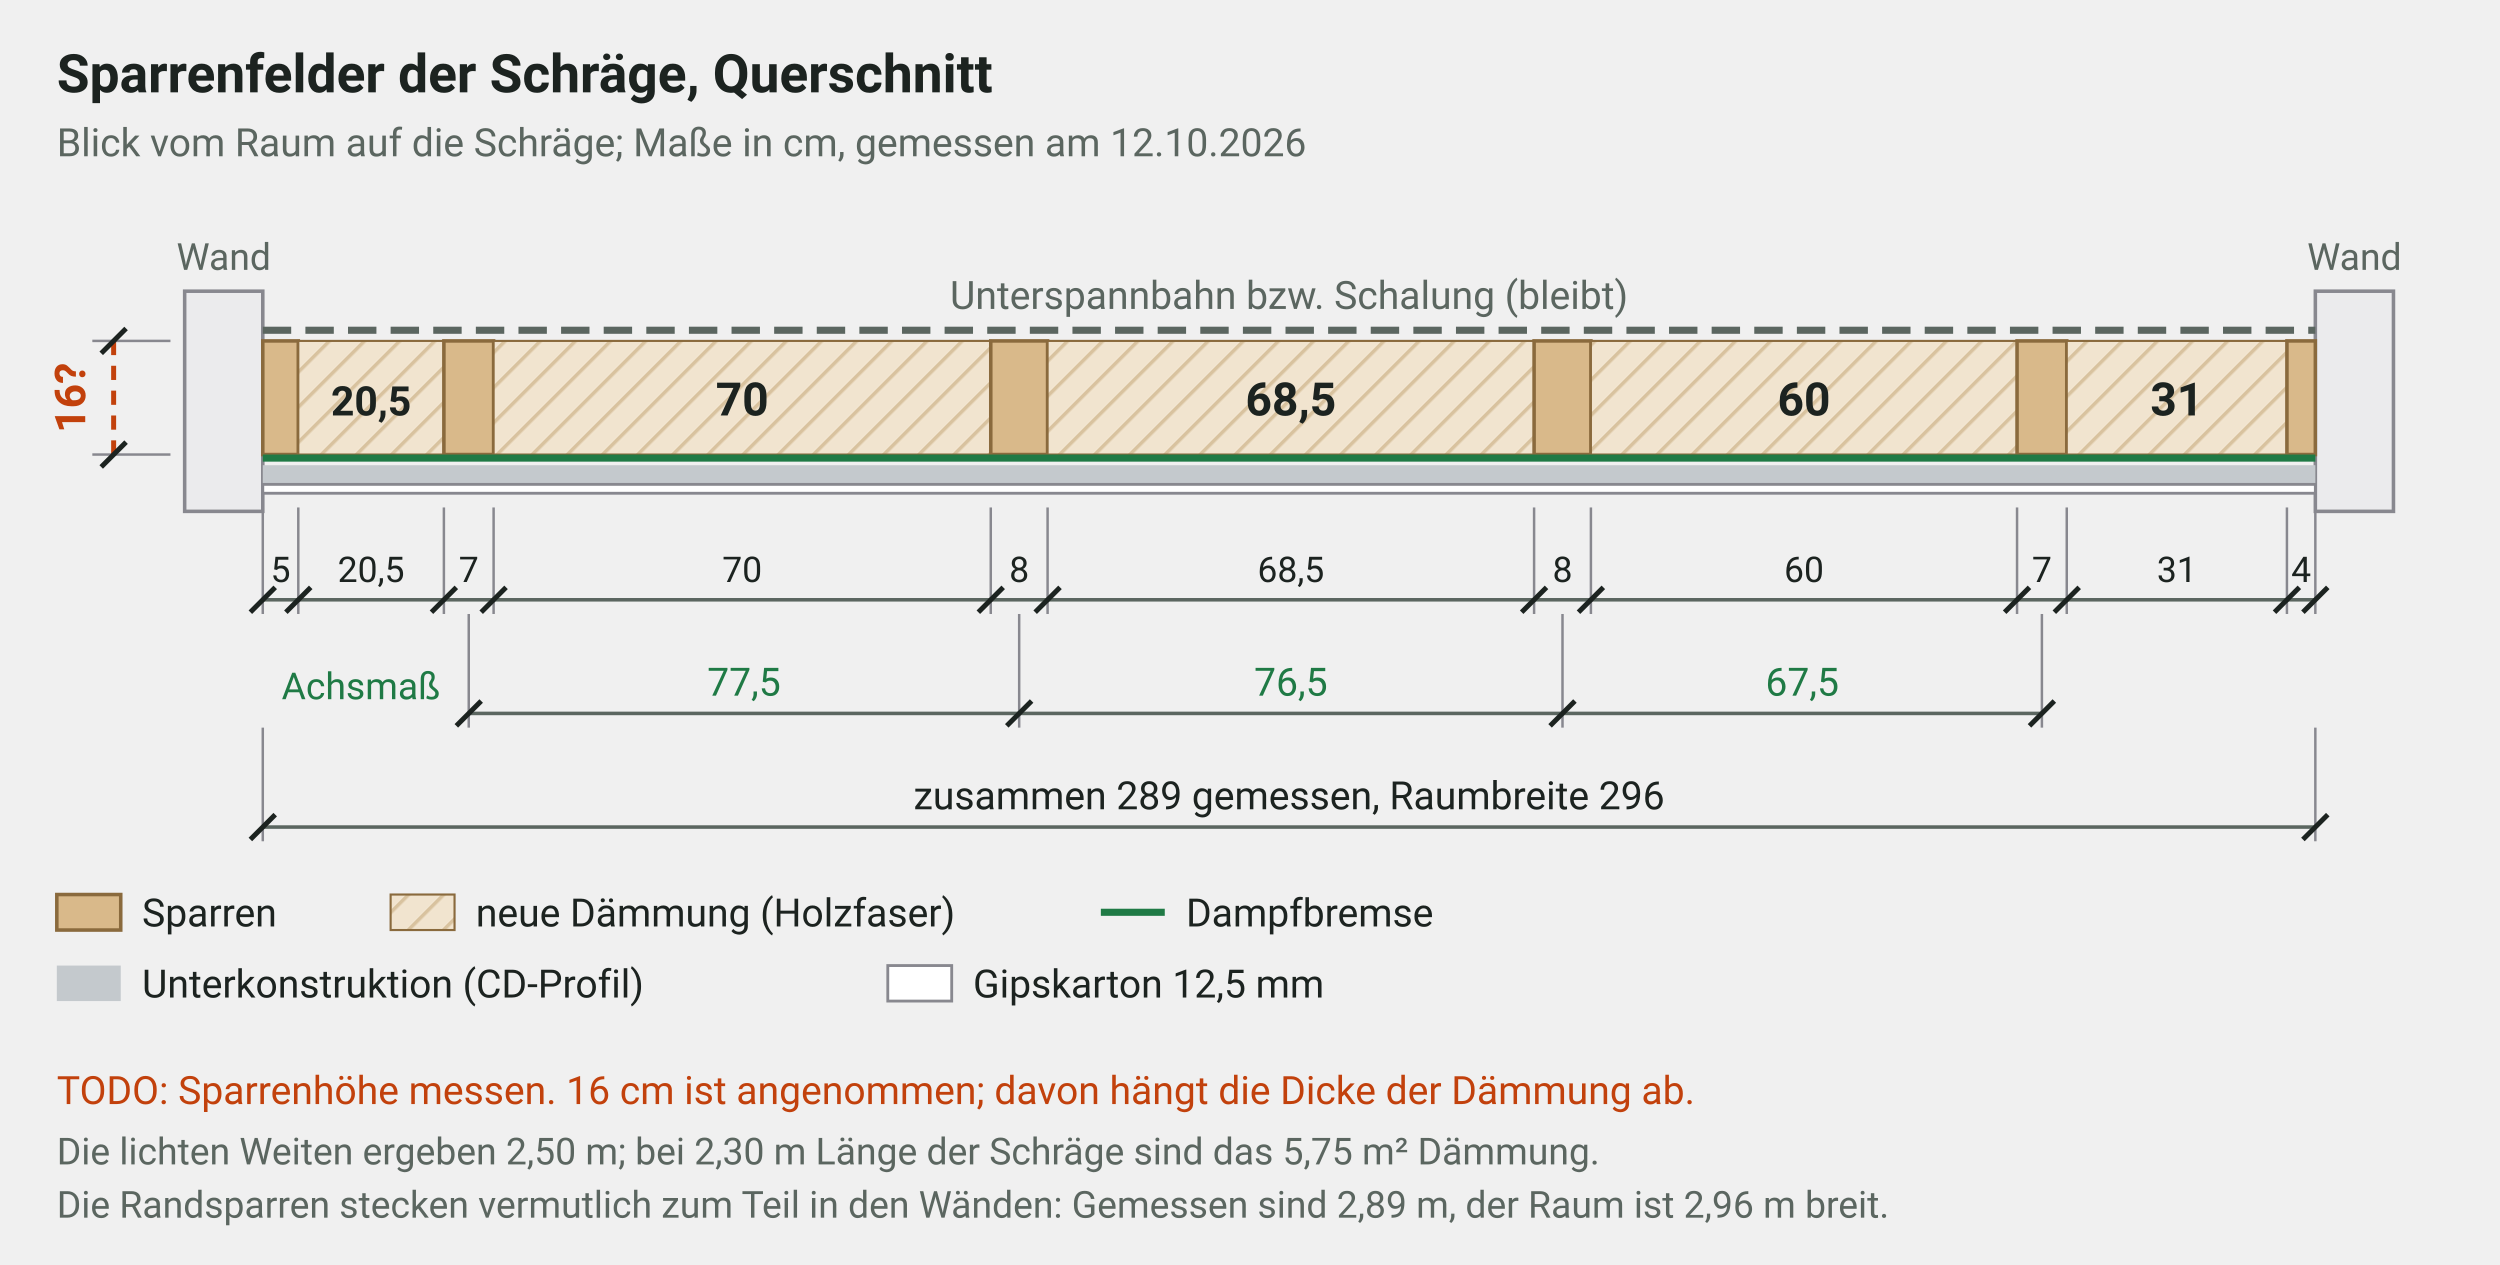
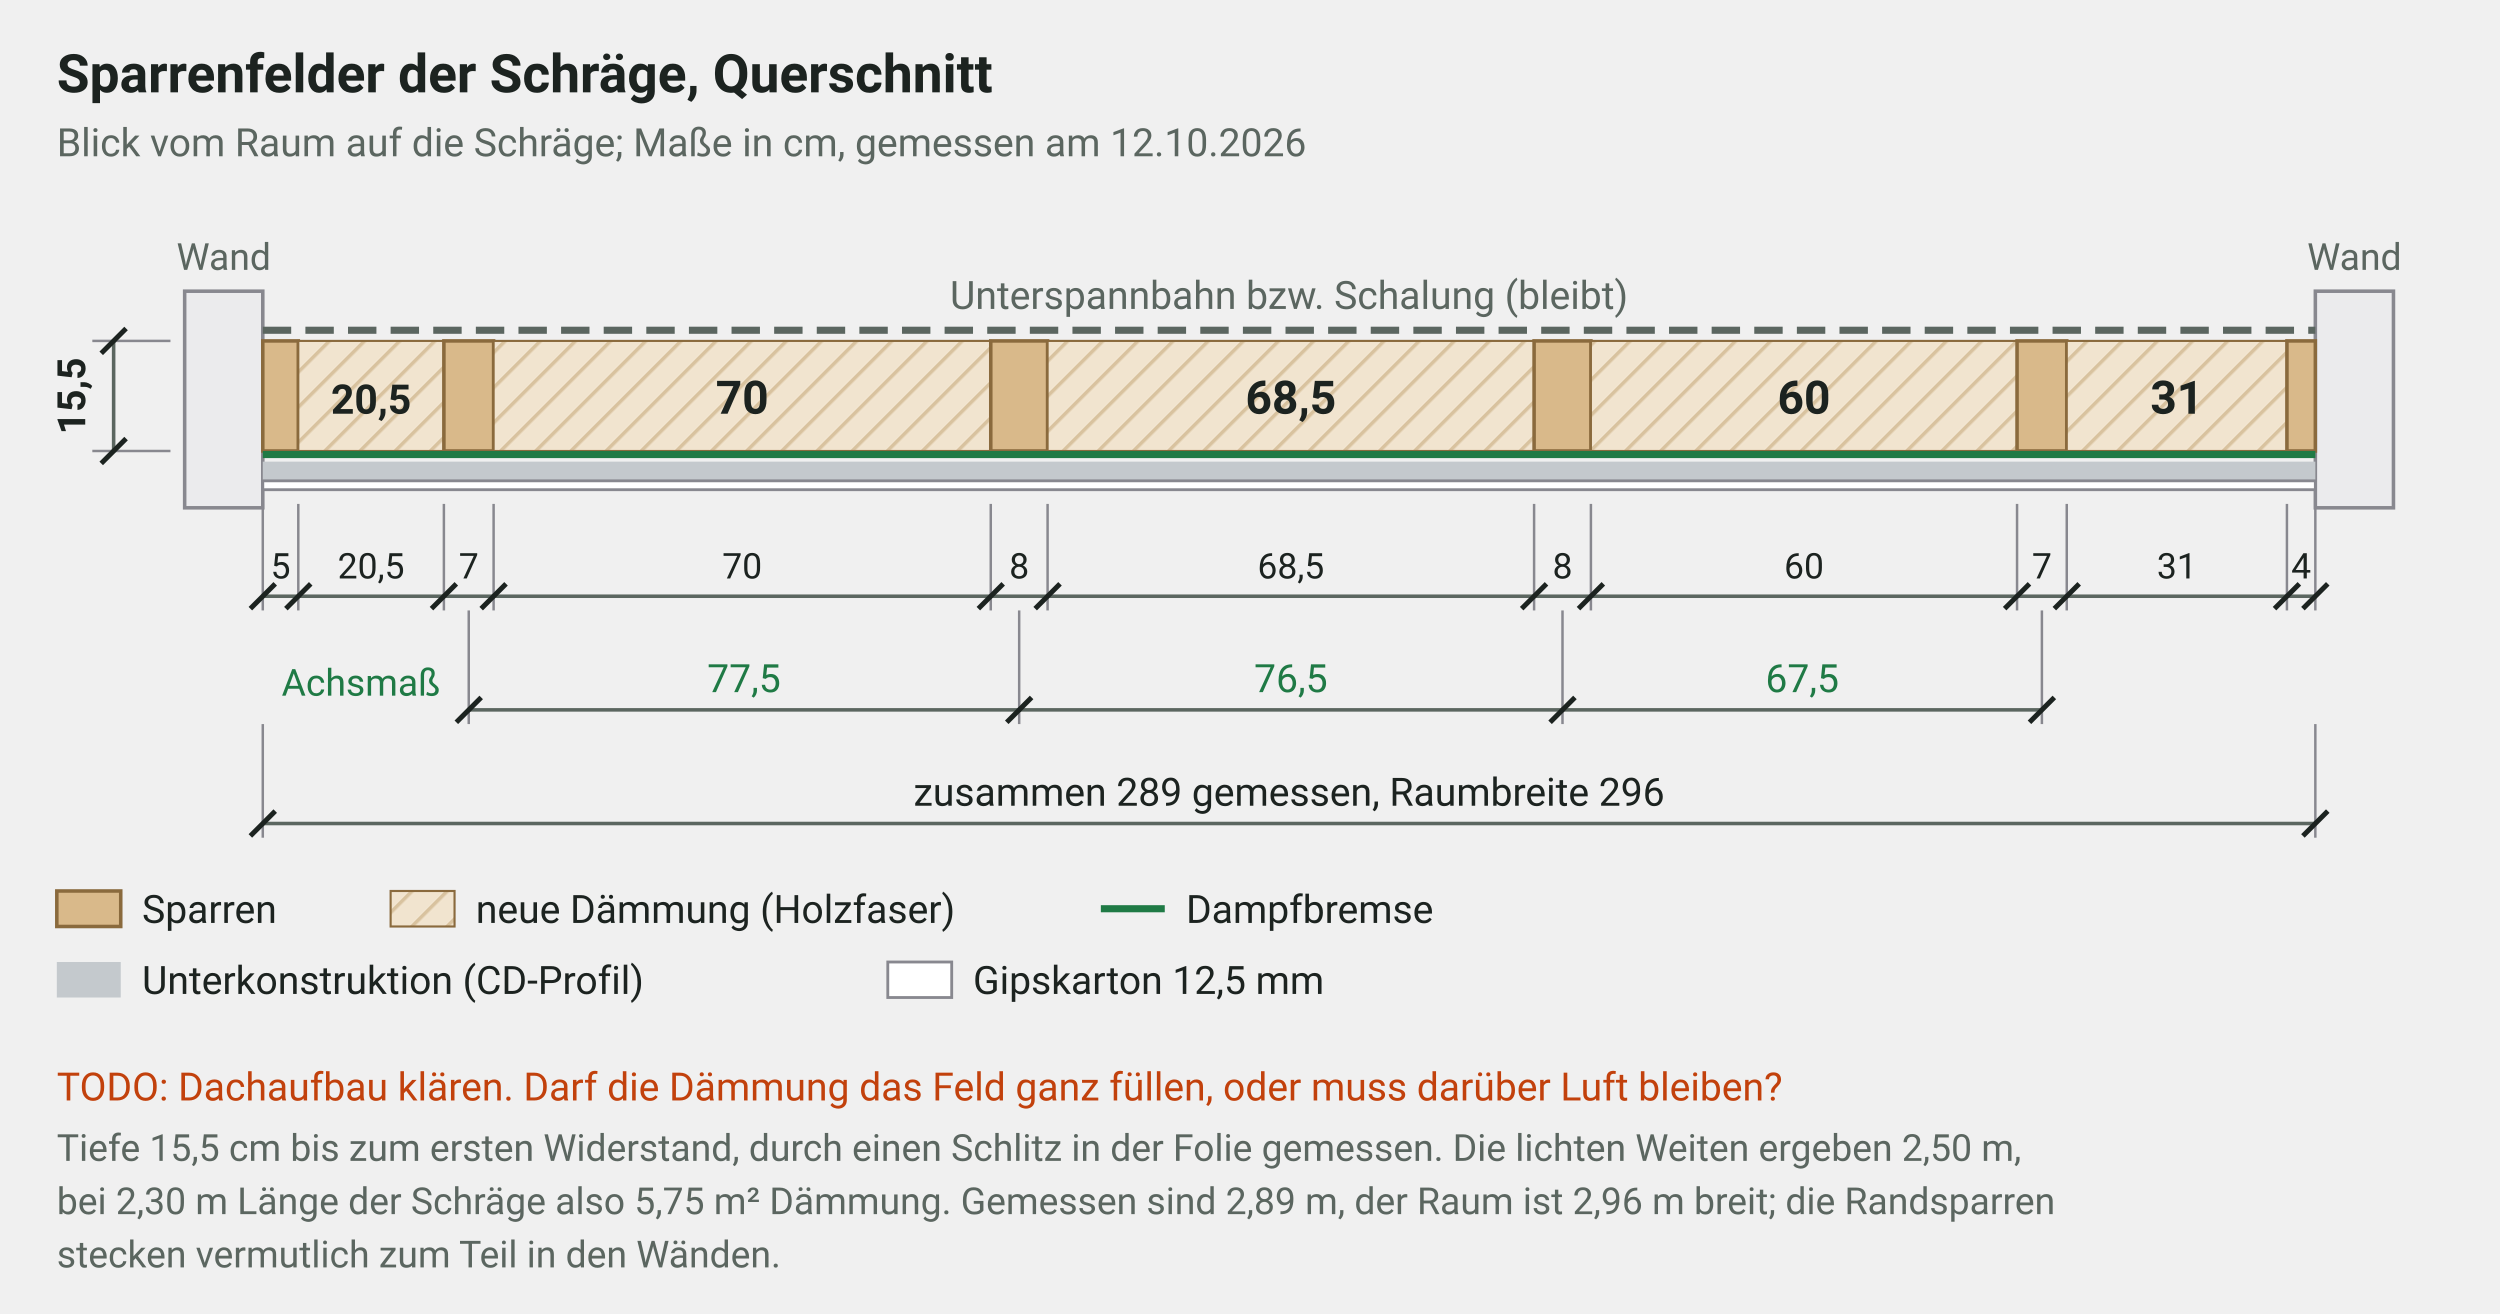
- <svg xmlns="http://www.w3.org/2000/svg" viewBox="0 0 704 356" width="704" height="356" role="img" aria-labelledby="t d">
+ <svg xmlns="http://www.w3.org/2000/svg" viewBox="0 0 704 370" width="704" height="370" role="img" aria-labelledby="t d">
  <style>
    text { font-family: ui-sans-serif, system-ui, -apple-system, "Segoe UI", Roboto, "Helvetica Neue", Arial, sans-serif; }
    .ink { fill: #1c2320; }
    .muted { fill: #5b6660; }
    .acc { fill: #1f7a45; }
    .todotext { fill: #c2410c; }
    .todo { stroke: #c2410c; stroke-width: 1.4; stroke-dasharray: 4 3; }
    .wood { fill: #d9b98a; stroke: #8a6a3d; stroke-width: 1; }
    .insul { fill: url(#wool); stroke: #8a6a3d; stroke-width: 0.6; }
    .woolbg { fill: #f1e4cf; }
    .woolline { stroke: #d9c3a0; stroke-width: 2; }
    .wallblock { fill: #ebebed; stroke: #88888f; stroke-width: 1; }
    .membrane { stroke: #5b6660; stroke-width: 2; stroke-dasharray: 8 4; }
    .vapour { stroke: #1f7a45; stroke-width: 2; }
    .cd { fill: #c4c9cd; }
    .gk { fill: #ffffff; stroke: #88888f; stroke-width: 0.8; }
    .dim { stroke: #5b6660; stroke-width: 1; }
    .dimtick { stroke: #1c2320; stroke-width: 1.4; }
    .ext { stroke: #88888f; stroke-width: 0.7; }
    @media (prefers-color-scheme: dark) {
      .ink { fill: #e7ede9; }
      .muted { fill: #9aa8a0; }
      .acc { fill: #4fc07d; }
      .todotext { fill: #fb923c; }
      .todo { stroke: #fb923c; }
      .wood { fill: #6b5332; stroke: #b08d5a; }
      .insul { stroke: #b08d5a; }
      .woolbg { fill: #3a3125; }
      .woolline { stroke: #54462f; }
      .wallblock { fill: #2a2c31; stroke: #676a72; }
      .membrane { stroke: #9aa8a0; }
      .vapour { stroke: #4fc07d; }
      .cd { fill: #676a72; }
      .gk { fill: #e7ede9; stroke: #9aa8a0; }
      .dim { stroke: #9aa8a0; }
      .dimtick { stroke: #e7ede9; }
      .ext { stroke: #676a72; }
    }
  </style>
  <defs>
    <pattern id="wool" width="7" height="7" patternUnits="userSpaceOnUse" patternTransform="rotate(45)">
      <rect width="7" height="7" class="woolbg" />
      <line x1="0" y1="0" x2="0" y2="7" class="woolline" />
    </pattern>
  </defs>
  <text x="16" y="26" class="ink" font-size="15" text-anchor="start" font-weight="700">Sparrenfelder der Schräge, Querschnitt</text>
  <text x="16" y="44" class="muted" font-size="11" text-anchor="start">Blick vom Raum auf die Schräge; Maße in cm, gemessen am 12.10.2026</text>
-   <rect x="52" y="82" width="22" height="62" class="wallblock" />
-   <rect x="652" y="82" width="22" height="62" class="wallblock" />
+   <rect x="52" y="82" width="22" height="61" class="wallblock" />
+   <rect x="652" y="82" width="22" height="61" class="wallblock" />
  <text x="63" y="76" class="muted" font-size="10.5" text-anchor="middle">Wand</text>
  <text x="663" y="76" class="muted" font-size="10.5" text-anchor="middle">Wand</text>
  <line x1="74" y1="93" x2="652" y2="93" class="membrane" />
  <text x="363" y="87" class="muted" font-size="11" text-anchor="middle">Unterspannbahn bzw. Schalung (bleibt)</text>
-   <rect x="74" y="96" width="10" height="32" class="wood" />
-   <rect x="84" y="96" width="41" height="32" class="insul" />
-   <text x="104.5" y="117" class="ink" font-size="11.5" text-anchor="middle" font-weight="700">20,5</text>
-   <rect x="125" y="96" width="14" height="32" class="wood" />
-   <rect x="139" y="96" width="140" height="32" class="insul" />
-   <text x="209" y="117" class="ink" font-size="13" text-anchor="middle" font-weight="700">70</text>
-   <rect x="279" y="96" width="16" height="32" class="wood" />
-   <rect x="295" y="96" width="137" height="32" class="insul" />
-   <text x="363.5" y="117" class="ink" font-size="13" text-anchor="middle" font-weight="700">68,5</text>
-   <rect x="432" y="96" width="16" height="32" class="wood" />
-   <rect x="448" y="96" width="120" height="32" class="insul" />
-   <text x="508" y="117" class="ink" font-size="13" text-anchor="middle" font-weight="700">60</text>
-   <rect x="568" y="96" width="14" height="32" class="wood" />
-   <rect x="582" y="96" width="62" height="32" class="insul" />
-   <text x="613" y="117" class="ink" font-size="13" text-anchor="middle" font-weight="700">31</text>
-   <rect x="644" y="96" width="8" height="32" class="wood" />
-   <line x1="74" y1="129" x2="652" y2="129" class="vapour" />
-   <rect x="74" y="131" width="578" height="5.4" class="cd" />
-   <rect x="74" y="136.4" width="578" height="2.5" class="gk" />
+   <rect x="74" y="96" width="10" height="31" class="wood" />
+   <rect x="84" y="96" width="41" height="31" class="insul" />
+   <text x="104.5" y="116.5" class="ink" font-size="11.5" text-anchor="middle" font-weight="700">20,5</text>
+   <rect x="125" y="96" width="14" height="31" class="wood" />
+   <rect x="139" y="96" width="140" height="31" class="insul" />
+   <text x="209" y="116.5" class="ink" font-size="13" text-anchor="middle" font-weight="700">70</text>
+   <rect x="279" y="96" width="16" height="31" class="wood" />
+   <rect x="295" y="96" width="137" height="31" class="insul" />
+   <text x="363.5" y="116.5" class="ink" font-size="13" text-anchor="middle" font-weight="700">68,5</text>
+   <rect x="432" y="96" width="16" height="31" class="wood" />
+   <rect x="448" y="96" width="120" height="31" class="insul" />
+   <text x="508" y="116.5" class="ink" font-size="13" text-anchor="middle" font-weight="700">60</text>
+   <rect x="568" y="96" width="14" height="31" class="wood" />
+   <rect x="582" y="96" width="62" height="31" class="insul" />
+   <text x="613" y="116.5" class="ink" font-size="13" text-anchor="middle" font-weight="700">31</text>
+   <rect x="644" y="96" width="8" height="31" class="wood" />
+   <line x1="74" y1="128" x2="652" y2="128" class="vapour" />
+   <rect x="74" y="130" width="578" height="5.4" class="cd" />
+   <rect x="74" y="135.4" width="578" height="2.5" class="gk" />
  <line x1="26" y1="96" x2="48" y2="96" class="ext" />
-   <line x1="26" y1="128" x2="48" y2="128" class="ext" />
-   <line x1="32" y1="96" x2="32" y2="128" class="todo" />
+   <line x1="26" y1="127" x2="48" y2="127" class="ext" />
+   <line x1="32" y1="96" x2="32" y2="127" class="dim" />
  <line x1="28.5" y1="99.5" x2="35.5" y2="92.5" class="dimtick" />
-   <line x1="28.5" y1="131.5" x2="35.5" y2="124.5" class="dimtick" />
-   <text x="24" y="112" class="todotext" font-size="12" text-anchor="middle" font-weight="700" transform="rotate(-90 24 112)">16?</text>
-   <line x1="74" y1="142.9" x2="74" y2="172.9" class="ext" />
-   <line x1="84" y1="142.9" x2="84" y2="172.9" class="ext" />
-   <line x1="125" y1="142.9" x2="125" y2="172.9" class="ext" />
-   <line x1="139" y1="142.9" x2="139" y2="172.9" class="ext" />
-   <line x1="279" y1="142.9" x2="279" y2="172.9" class="ext" />
-   <line x1="295" y1="142.9" x2="295" y2="172.9" class="ext" />
-   <line x1="432" y1="142.9" x2="432" y2="172.9" class="ext" />
-   <line x1="448" y1="142.9" x2="448" y2="172.9" class="ext" />
-   <line x1="568" y1="142.9" x2="568" y2="172.9" class="ext" />
-   <line x1="582" y1="142.9" x2="582" y2="172.9" class="ext" />
-   <line x1="644" y1="142.9" x2="644" y2="172.9" class="ext" />
-   <line x1="652" y1="142.9" x2="652" y2="172.9" class="ext" />
-   <line x1="74" y1="168.9" x2="652" y2="168.9" class="dim" />
-   <line x1="70.5" y1="172.4" x2="77.5" y2="165.4" class="dimtick" />
-   <line x1="80.5" y1="172.4" x2="87.5" y2="165.4" class="dimtick" />
-   <line x1="121.5" y1="172.4" x2="128.5" y2="165.4" class="dimtick" />
-   <line x1="135.5" y1="172.4" x2="142.5" y2="165.4" class="dimtick" />
-   <line x1="275.5" y1="172.4" x2="282.5" y2="165.4" class="dimtick" />
-   <line x1="291.5" y1="172.4" x2="298.5" y2="165.4" class="dimtick" />
-   <line x1="428.5" y1="172.4" x2="435.5" y2="165.4" class="dimtick" />
-   <line x1="444.5" y1="172.4" x2="451.5" y2="165.4" class="dimtick" />
-   <line x1="564.5" y1="172.4" x2="571.5" y2="165.4" class="dimtick" />
-   <line x1="578.5" y1="172.4" x2="585.5" y2="165.4" class="dimtick" />
-   <line x1="640.5" y1="172.4" x2="647.5" y2="165.4" class="dimtick" />
-   <line x1="648.5" y1="172.4" x2="655.5" y2="165.4" class="dimtick" />
-   <text x="79" y="163.9" class="ink" font-size="10" text-anchor="middle">5</text>
-   <text x="104.5" y="163.9" class="ink" font-size="10" text-anchor="middle">20,5</text>
-   <text x="132" y="163.9" class="ink" font-size="10" text-anchor="middle">7</text>
-   <text x="209" y="163.9" class="ink" font-size="10" text-anchor="middle">70</text>
-   <text x="287" y="163.9" class="ink" font-size="10" text-anchor="middle">8</text>
-   <text x="363.5" y="163.9" class="ink" font-size="10" text-anchor="middle">68,5</text>
-   <text x="440" y="163.9" class="ink" font-size="10" text-anchor="middle">8</text>
-   <text x="508" y="163.9" class="ink" font-size="10" text-anchor="middle">60</text>
-   <text x="575" y="163.9" class="ink" font-size="10" text-anchor="middle">7</text>
-   <text x="613" y="163.9" class="ink" font-size="10" text-anchor="middle">31</text>
-   <text x="648" y="163.9" class="ink" font-size="10" text-anchor="middle">4</text>
-   <line x1="132" y1="172.9" x2="132" y2="204.9" class="ext" />
-   <line x1="287" y1="172.9" x2="287" y2="204.9" class="ext" />
-   <line x1="440" y1="172.9" x2="440" y2="204.9" class="ext" />
-   <line x1="575" y1="172.9" x2="575" y2="204.9" class="ext" />
-   <line x1="132" y1="200.9" x2="575" y2="200.9" class="dim" />
-   <line x1="128.5" y1="204.4" x2="135.5" y2="197.4" class="dimtick" />
-   <line x1="283.5" y1="204.4" x2="290.5" y2="197.4" class="dimtick" />
-   <line x1="436.5" y1="204.4" x2="443.5" y2="197.4" class="dimtick" />
-   <line x1="571.5" y1="204.4" x2="578.5" y2="197.4" class="dimtick" />
-   <text x="209.5" y="195.9" class="acc" font-size="11" text-anchor="middle">77,5</text>
-   <text x="363.5" y="195.9" class="acc" font-size="11" text-anchor="middle">76,5</text>
-   <text x="507.5" y="195.9" class="acc" font-size="11" text-anchor="middle">67,5</text>
-   <text x="124" y="196.9" class="acc" font-size="10.5" text-anchor="end">Achsmaß</text>
-   <line x1="74" y1="204.9" x2="74" y2="236.9" class="ext" />
-   <line x1="652" y1="204.9" x2="652" y2="236.9" class="ext" />
-   <line x1="74" y1="232.9" x2="652" y2="232.9" class="dim" />
-   <line x1="70.5" y1="236.4" x2="77.5" y2="229.4" class="dimtick" />
-   <line x1="648.5" y1="236.4" x2="655.5" y2="229.4" class="dimtick" />
-   <text x="363" y="227.9" class="ink" font-size="11" text-anchor="middle">zusammen 289 gemessen, Raumbreite 296</text>
-   <rect x="16" y="251.9" width="18" height="10" class="wood" />
-   <text x="40" y="260.9" class="ink" font-size="11" text-anchor="start">Sparren</text>
-   <rect x="110" y="251.9" width="18" height="10" class="insul" />
-   <text x="134" y="260.9" class="ink" font-size="11" text-anchor="start">neue Dämmung (Holzfaser)</text>
-   <line x1="310" y1="256.9" x2="328" y2="256.9" class="vapour" />
-   <text x="334" y="260.9" class="ink" font-size="11" text-anchor="start">Dampfbremse</text>
-   <rect x="16" y="271.9" width="18" height="10" class="cd" />
-   <text x="40" y="280.9" class="ink" font-size="11" text-anchor="start">Unterkonstruktion (CD-Profil)</text>
-   <rect x="250" y="271.9" width="18" height="10" class="gk" />
-   <text x="274" y="280.9" class="ink" font-size="11" text-anchor="start">Gipskarton 12,5 mm</text>
-   <text x="16" y="310.9" class="todotext" font-size="11" text-anchor="start">TODO: Sparrenhöhe messen. 16 cm ist angenommen; davon hängt die Dicke der Dämmung ab.</text>
-   <text x="16" y="327.9" class="muted" font-size="10.5" text-anchor="start">Die lichten Weiten ergeben 2,50 m; bei 2,30 m Länge der Schräge sind das 5,75 m² Dämmung.</text>
-   <text x="16" y="342.9" class="muted" font-size="10.5" text-anchor="start">Die Randsparren stecken vermutlich zum Teil in den Wänden: Gemessen sind 2,89 m, der Raum ist 2,96 m breit.</text>
+   <line x1="28.5" y1="130.5" x2="35.5" y2="123.5" class="dimtick" />
+   <text x="24" y="111.5" class="ink" font-size="11" text-anchor="middle" font-weight="700" transform="rotate(-90 24 111.5)">15,5</text>
+   <line x1="74" y1="141.9" x2="74" y2="171.9" class="ext" />
+   <line x1="84" y1="141.9" x2="84" y2="171.9" class="ext" />
+   <line x1="125" y1="141.9" x2="125" y2="171.9" class="ext" />
+   <line x1="139" y1="141.9" x2="139" y2="171.9" class="ext" />
+   <line x1="279" y1="141.9" x2="279" y2="171.9" class="ext" />
+   <line x1="295" y1="141.9" x2="295" y2="171.9" class="ext" />
+   <line x1="432" y1="141.9" x2="432" y2="171.9" class="ext" />
+   <line x1="448" y1="141.9" x2="448" y2="171.9" class="ext" />
+   <line x1="568" y1="141.9" x2="568" y2="171.9" class="ext" />
+   <line x1="582" y1="141.9" x2="582" y2="171.9" class="ext" />
+   <line x1="644" y1="141.9" x2="644" y2="171.9" class="ext" />
+   <line x1="652" y1="141.9" x2="652" y2="171.9" class="ext" />
+   <line x1="74" y1="167.9" x2="652" y2="167.9" class="dim" />
+   <line x1="70.5" y1="171.4" x2="77.5" y2="164.4" class="dimtick" />
+   <line x1="80.5" y1="171.4" x2="87.5" y2="164.4" class="dimtick" />
+   <line x1="121.5" y1="171.4" x2="128.5" y2="164.4" class="dimtick" />
+   <line x1="135.5" y1="171.4" x2="142.5" y2="164.4" class="dimtick" />
+   <line x1="275.5" y1="171.4" x2="282.5" y2="164.4" class="dimtick" />
+   <line x1="291.5" y1="171.4" x2="298.5" y2="164.4" class="dimtick" />
+   <line x1="428.5" y1="171.4" x2="435.5" y2="164.4" class="dimtick" />
+   <line x1="444.5" y1="171.4" x2="451.5" y2="164.4" class="dimtick" />
+   <line x1="564.5" y1="171.4" x2="571.5" y2="164.4" class="dimtick" />
+   <line x1="578.5" y1="171.4" x2="585.5" y2="164.4" class="dimtick" />
+   <line x1="640.5" y1="171.4" x2="647.5" y2="164.4" class="dimtick" />
+   <line x1="648.5" y1="171.4" x2="655.5" y2="164.4" class="dimtick" />
+   <text x="79" y="162.9" class="ink" font-size="10" text-anchor="middle">5</text>
+   <text x="104.5" y="162.9" class="ink" font-size="10" text-anchor="middle">20,5</text>
+   <text x="132" y="162.9" class="ink" font-size="10" text-anchor="middle">7</text>
+   <text x="209" y="162.9" class="ink" font-size="10" text-anchor="middle">70</text>
+   <text x="287" y="162.9" class="ink" font-size="10" text-anchor="middle">8</text>
+   <text x="363.5" y="162.9" class="ink" font-size="10" text-anchor="middle">68,5</text>
+   <text x="440" y="162.9" class="ink" font-size="10" text-anchor="middle">8</text>
+   <text x="508" y="162.9" class="ink" font-size="10" text-anchor="middle">60</text>
+   <text x="575" y="162.9" class="ink" font-size="10" text-anchor="middle">7</text>
+   <text x="613" y="162.9" class="ink" font-size="10" text-anchor="middle">31</text>
+   <text x="648" y="162.9" class="ink" font-size="10" text-anchor="middle">4</text>
+   <line x1="132" y1="171.9" x2="132" y2="203.9" class="ext" />
+   <line x1="287" y1="171.9" x2="287" y2="203.9" class="ext" />
+   <line x1="440" y1="171.9" x2="440" y2="203.9" class="ext" />
+   <line x1="575" y1="171.9" x2="575" y2="203.9" class="ext" />
+   <line x1="132" y1="199.9" x2="575" y2="199.9" class="dim" />
+   <line x1="128.5" y1="203.4" x2="135.5" y2="196.4" class="dimtick" />
+   <line x1="283.5" y1="203.4" x2="290.5" y2="196.4" class="dimtick" />
+   <line x1="436.5" y1="203.4" x2="443.5" y2="196.4" class="dimtick" />
+   <line x1="571.5" y1="203.4" x2="578.5" y2="196.4" class="dimtick" />
+   <text x="209.5" y="194.9" class="acc" font-size="11" text-anchor="middle">77,5</text>
+   <text x="363.5" y="194.9" class="acc" font-size="11" text-anchor="middle">76,5</text>
+   <text x="507.5" y="194.9" class="acc" font-size="11" text-anchor="middle">67,5</text>
+   <text x="124" y="195.9" class="acc" font-size="10.5" text-anchor="end">Achsmaß</text>
+   <line x1="74" y1="203.9" x2="74" y2="235.9" class="ext" />
+   <line x1="652" y1="203.9" x2="652" y2="235.9" class="ext" />
+   <line x1="74" y1="231.9" x2="652" y2="231.9" class="dim" />
+   <line x1="70.5" y1="235.4" x2="77.5" y2="228.4" class="dimtick" />
+   <line x1="648.5" y1="235.4" x2="655.5" y2="228.4" class="dimtick" />
+   <text x="363" y="226.9" class="ink" font-size="11" text-anchor="middle">zusammen 289 gemessen, Raumbreite 296</text>
+   <rect x="16" y="250.9" width="18" height="10" class="wood" />
+   <text x="40" y="259.9" class="ink" font-size="11" text-anchor="start">Sparren</text>
+   <rect x="110" y="250.9" width="18" height="10" class="insul" />
+   <text x="134" y="259.9" class="ink" font-size="11" text-anchor="start">neue Dämmung (Holzfaser)</text>
+   <line x1="310" y1="255.9" x2="328" y2="255.9" class="vapour" />
+   <text x="334" y="259.9" class="ink" font-size="11" text-anchor="start">Dampfbremse</text>
+   <rect x="16" y="270.9" width="18" height="10" class="cd" />
+   <text x="40" y="279.9" class="ink" font-size="11" text-anchor="start">Unterkonstruktion (CD-Profil)</text>
+   <rect x="250" y="270.9" width="18" height="10" class="gk" />
+   <text x="274" y="279.9" class="ink" font-size="11" text-anchor="start">Gipskarton 12,5 mm</text>
+   <text x="16" y="309.9" class="todotext" font-size="11" text-anchor="start">TODO: Dachaufbau klären. Darf die Dämmung das Feld ganz füllen, oder muss darüber Luft bleiben?</text>
+   <text x="16" y="326.9" class="muted" font-size="10.5" text-anchor="start">Tiefe 15,5 cm bis zum ersten Widerstand, durch einen Schlitz in der Folie gemessen. Die lichten Weiten ergeben 2,50 m,</text>
+   <text x="16" y="341.9" class="muted" font-size="10.5" text-anchor="start">bei 2,30 m Länge der Schräge also 5,75 m² Dämmung. Gemessen sind 2,89 m, der Raum ist 2,96 m breit; die Randsparren</text>
+   <text x="16" y="356.9" class="muted" font-size="10.5" text-anchor="start">stecken vermutlich zum Teil in den Wänden.</text>
</svg>
